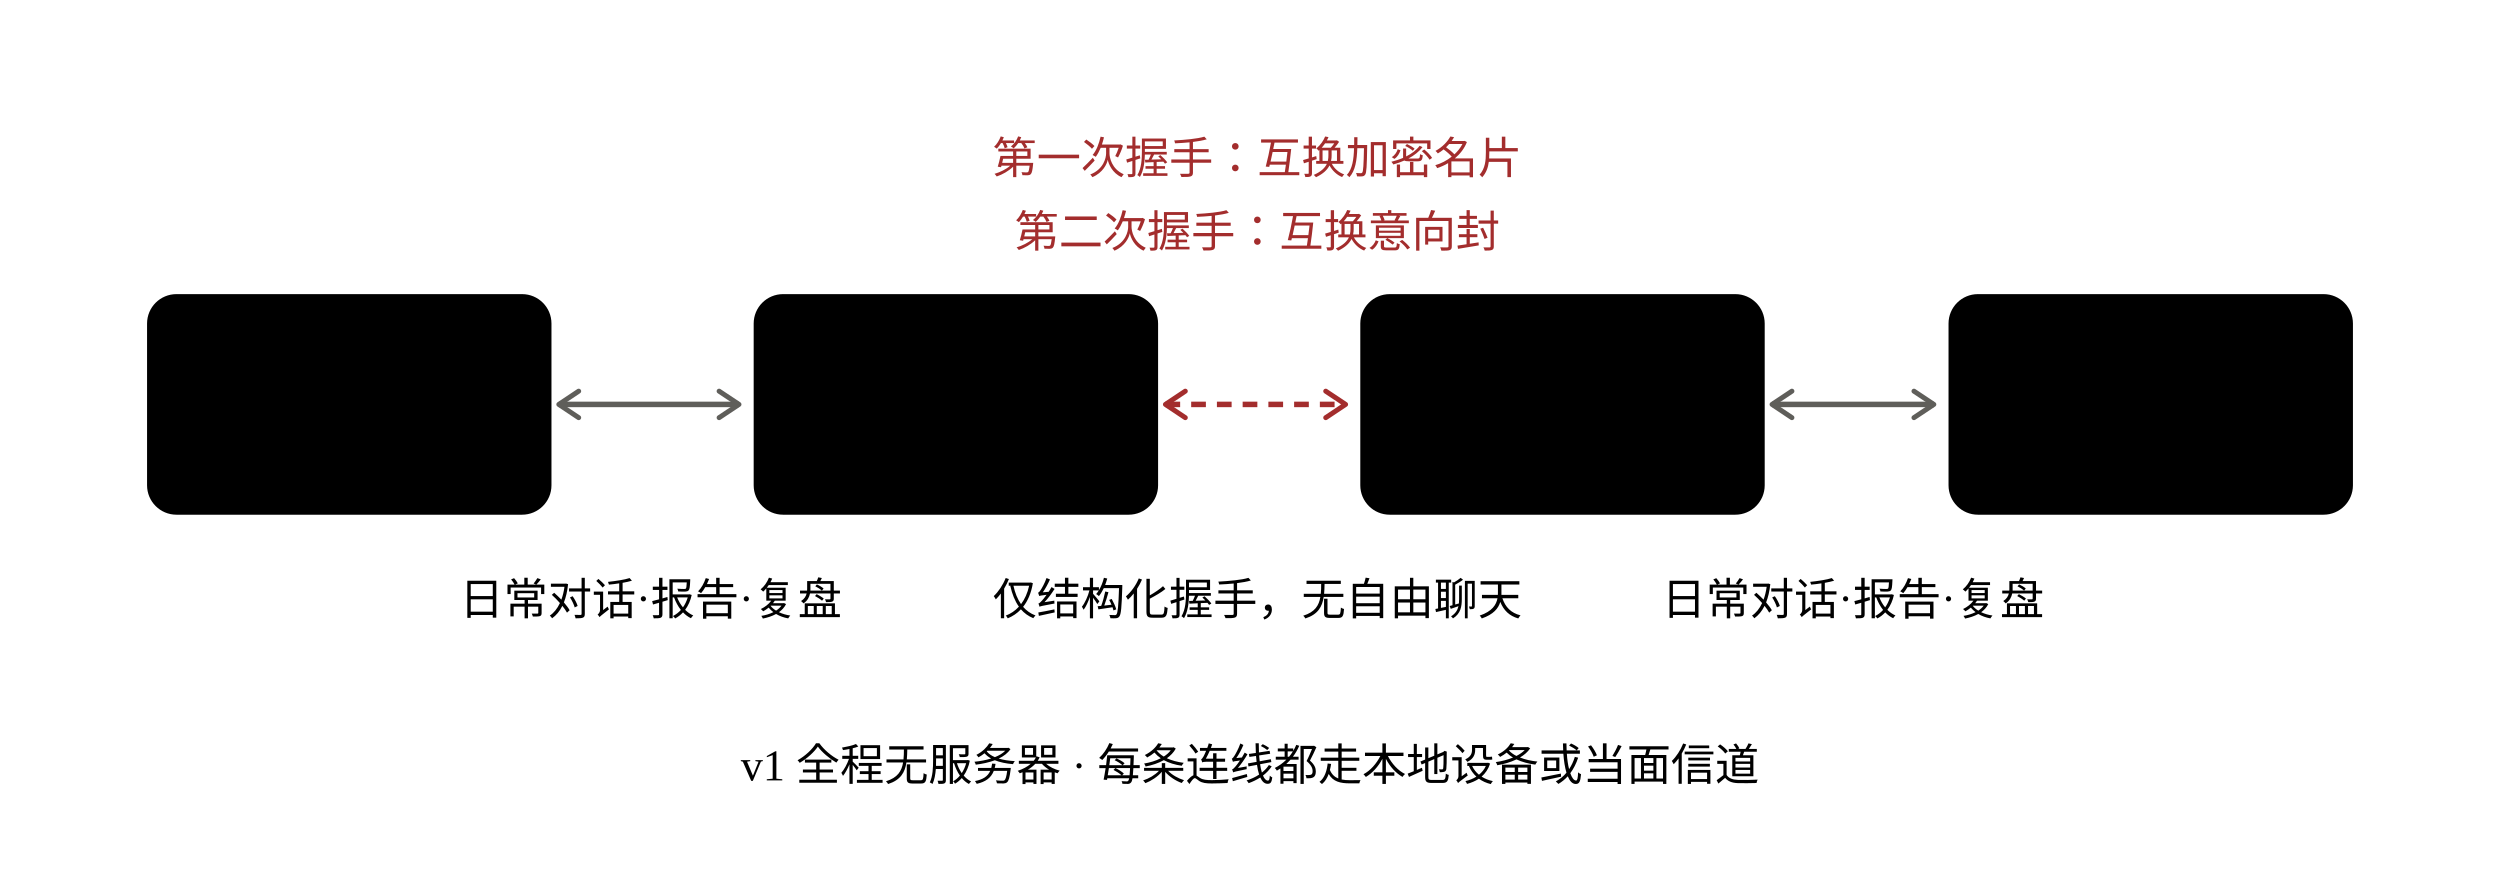
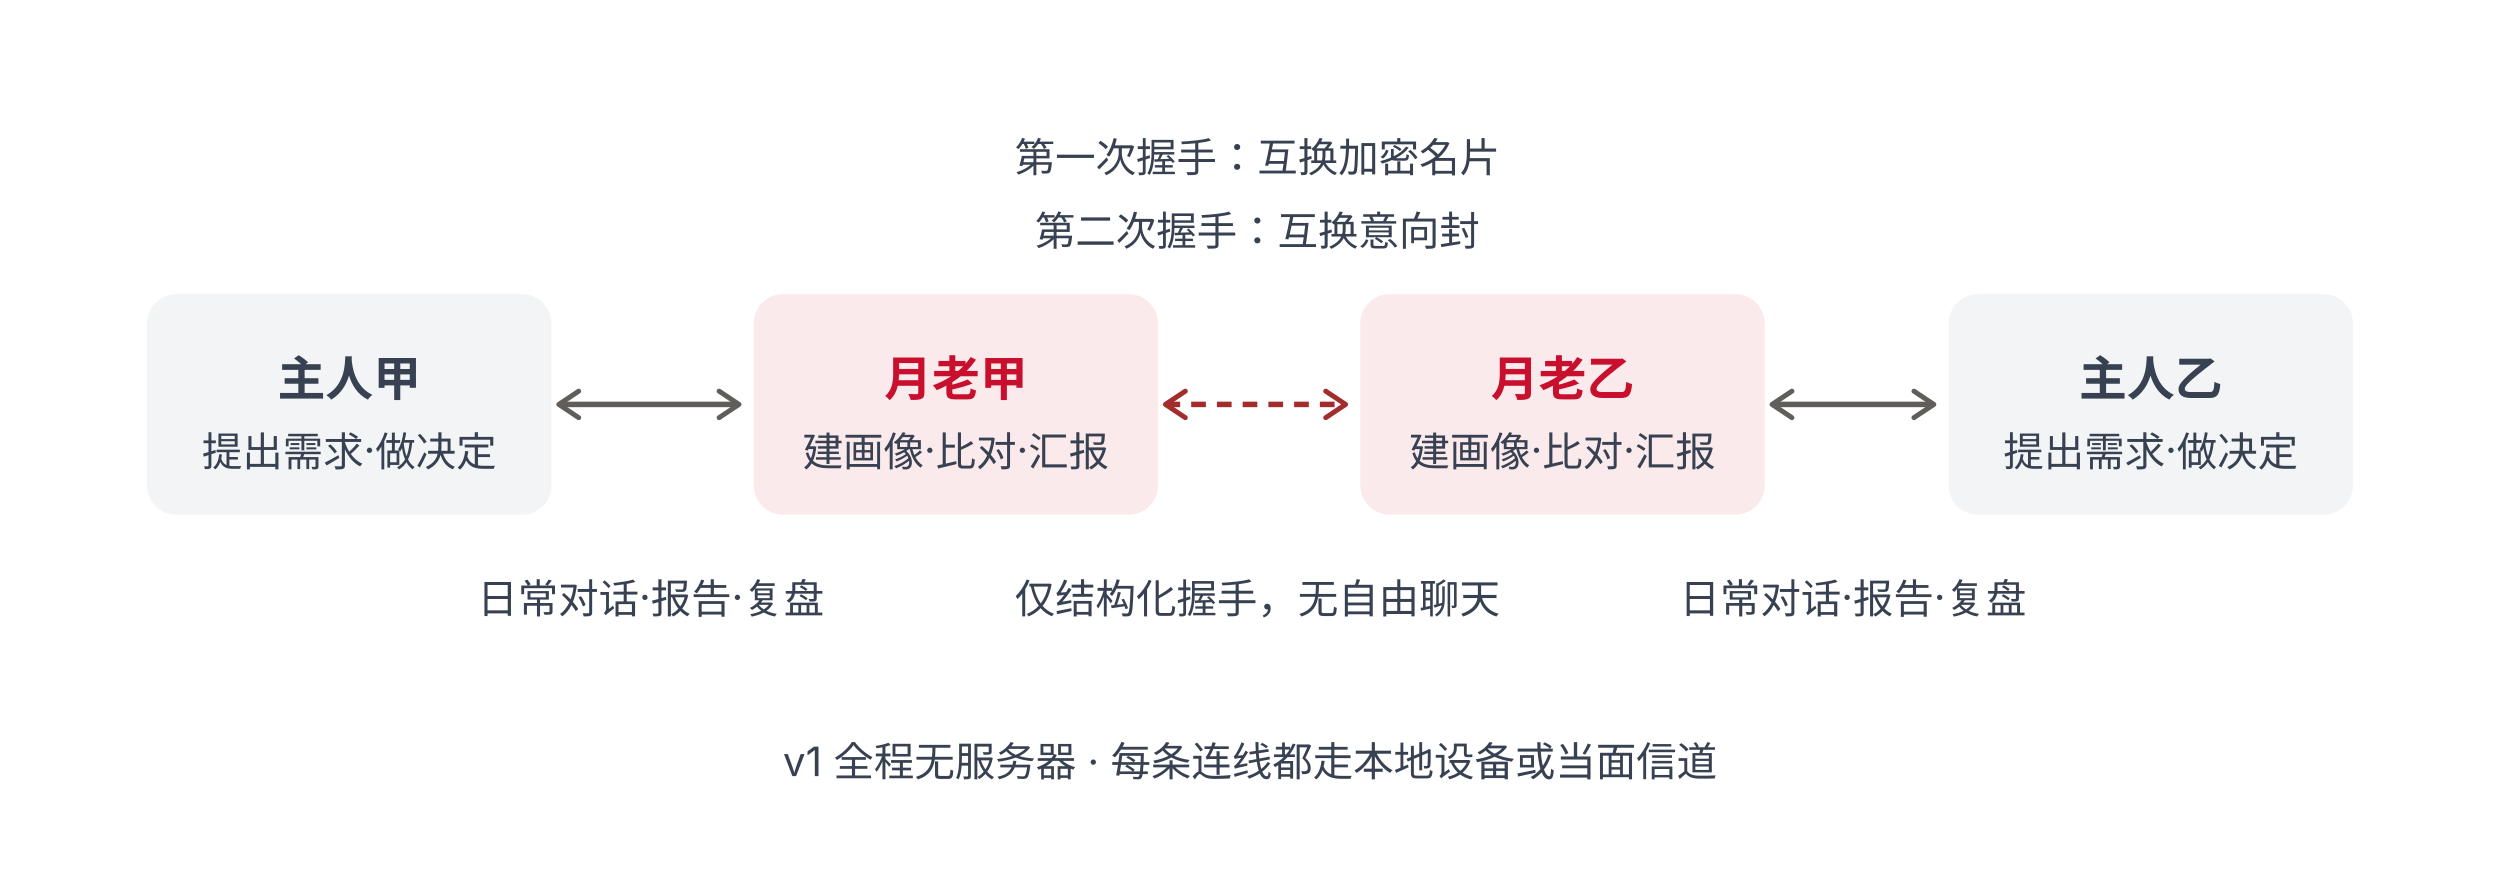
<svg xmlns="http://www.w3.org/2000/svg" viewBox="0 0 680 240" width="100%" role="img">
+   <style>
+     text { font-family: -apple-system,'Segoe UI','PingFang SC','Microsoft YaHei',sans-serif; }
+     text:not([fill]) { fill: #374151; }
+     .th { font-size: 13px; font-weight: bold; fill: #1F2937; }
+     .ts { font-size: 11px; fill: #374151; }
+     .c-gray rect:not([fill]) { fill: #F3F4F6; }
+     .c-red rect:not([fill]) { fill: #FBEAEC; }
+     .c-green rect:not([fill]) { fill: #EAF6EF; }
+     .c-amber rect:not([fill]) { fill: #FDF3E3; }
+     rect:not([stroke]):not([stroke-width]) { stroke: #C8102E; }
+     .c-gray rect:not([stroke]):not([stroke-width]) { stroke: #9CA3AF; }
+     .c-red rect:not([stroke]):not([stroke-width]) { stroke: #C8102E; }
+     .c-green rect:not([stroke]):not([stroke-width]) { stroke: #2E7D32; }
+     .c-amber rect:not([stroke]):not([stroke-width]) { stroke: #B45A00; }
+     .c-red .th:not([fill]) { fill: #C8102E; }
+     .c-green .th:not([fill]) { fill: #2E7D32; }
+     .c-amber .th:not([fill]) { fill: #B45A00; }
+   </style>
  <defs>
    <marker id="arrow" viewBox="0 0 10 10" refX="8" refY="5" markerWidth="6" markerHeight="6" orient="auto-start-reverse">
      <path d="M2 1L8 5L2 9" fill="none" stroke="context-stroke" stroke-width="1.5" stroke-linecap="round" stroke-linejoin="round" />
    </marker>
  </defs>
  <g class="c-gray">
    <rect x="40" y="80" width="110" height="60" rx="8" stroke-width="0.5" />
    <text class="th" x="95" y="102" text-anchor="middle" dominant-baseline="central">主人甲</text>
    <text class="ts" x="95" y="122" text-anchor="middle" dominant-baseline="central">提出需求·做决定</text>
  </g>
  <g class="c-red">
    <rect x="205" y="80" width="110" height="60" rx="8" stroke-width="0.5" />
    <text class="th" x="260" y="102" text-anchor="middle" dominant-baseline="central">月老甲</text>
    <text class="ts" x="260" y="122" text-anchor="middle" dominant-baseline="central">建画像·比对·汇报</text>
  </g>
  <g class="c-red">
    <rect x="370" y="80" width="110" height="60" rx="8" stroke-width="0.5" />
    <text class="th" x="425" y="102" text-anchor="middle" dominant-baseline="central">月老乙</text>
    <text class="ts" x="425" y="122" text-anchor="middle" dominant-baseline="central">建画像·比对·汇报</text>
  </g>
  <g class="c-gray">
    <rect x="530" y="80" width="110" height="60" rx="8" stroke-width="0.5" />
    <text class="th" x="585" y="102" text-anchor="middle" dominant-baseline="central">主人乙</text>
    <text class="ts" x="585" y="122" text-anchor="middle" dominant-baseline="central">提出需求·做决定</text>
  </g>
  <line x1="152" y1="110" x2="201" y2="110" stroke="#5F5E5A" stroke-width="1.5" fill="none" marker-end="url(#arrow)" marker-start="url(#arrow)" />
  <line x1="317" y1="110" x2="366" y2="110" stroke="#A32D2D" stroke-width="1.5" stroke-dasharray="4 3" fill="none" marker-end="url(#arrow)" marker-start="url(#arrow)" />
  <line x1="482" y1="110" x2="526" y2="110" stroke="#5F5E5A" stroke-width="1.5" fill="none" marker-end="url(#arrow)" marker-start="url(#arrow)" />
  <text class="ts" x="342" y="42" text-anchor="middle" dominant-baseline="central" fill="#A32D2D">第一次握手：互换加密名片</text>
  <text class="ts" x="342" y="62" text-anchor="middle" dominant-baseline="central" fill="#A32D2D">第二次握手：互换意向封</text>
  <text class="ts" x="177" y="162" text-anchor="middle" dominant-baseline="central">日常对话·报告·复盘</text>
  <text class="ts" x="342" y="162" text-anchor="middle" dominant-baseline="central">仅结构化握手，无自由聊天</text>
  <text class="ts" x="504" y="162" text-anchor="middle" dominant-baseline="central">日常对话·报告·复盘</text>
  <text class="ts" x="340" y="205" text-anchor="middle" dominant-baseline="central">v1 全程无服务器 · 每条连线都走本地设备或当面信道</text>
</svg>
